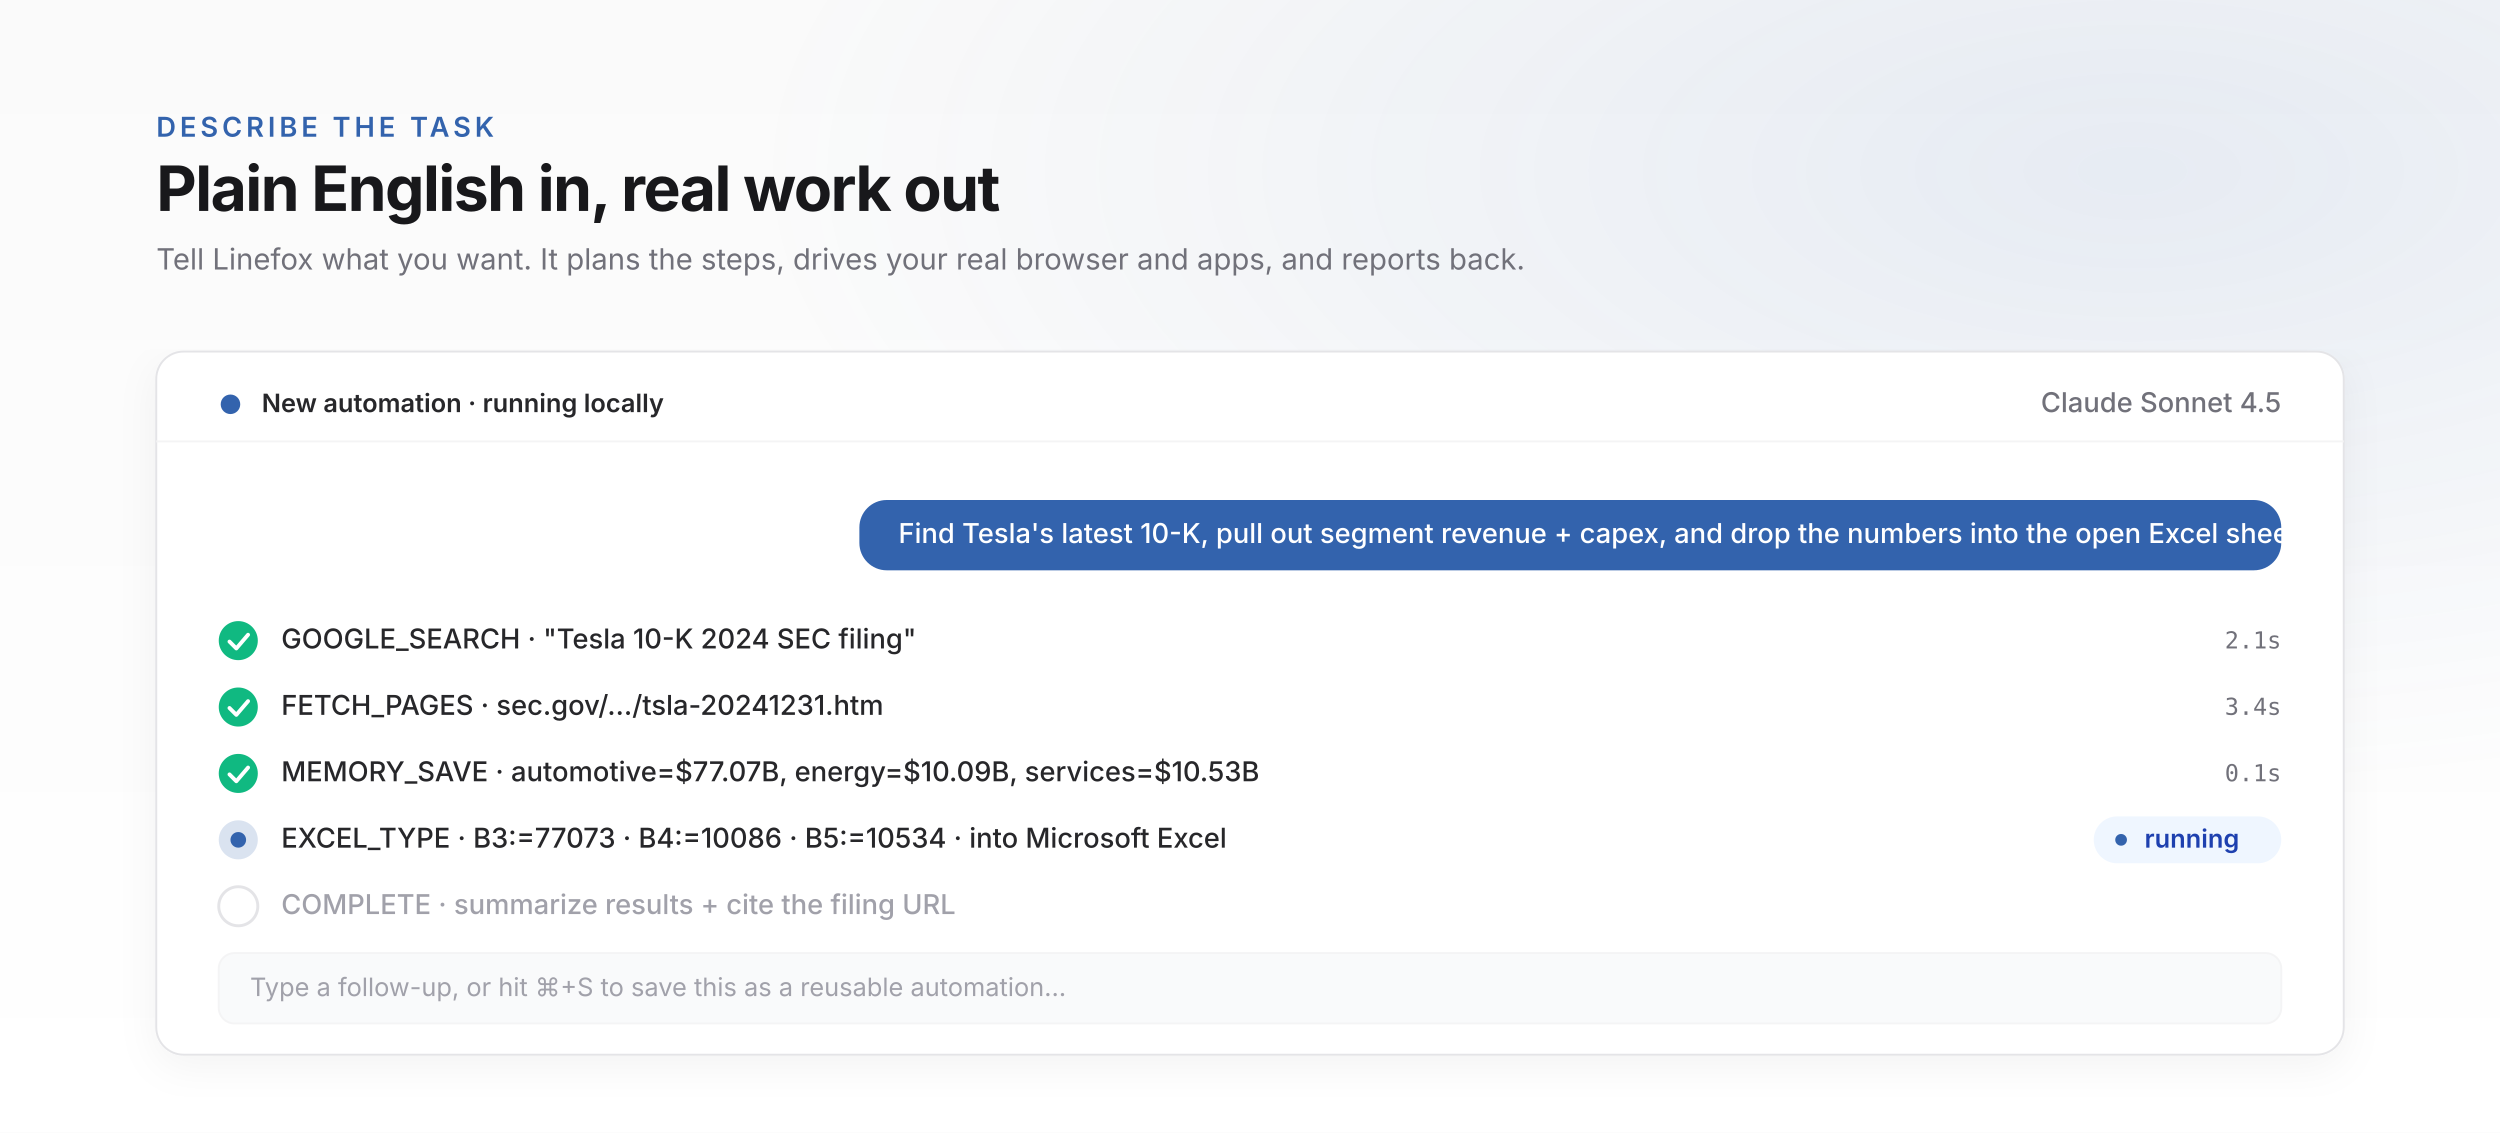
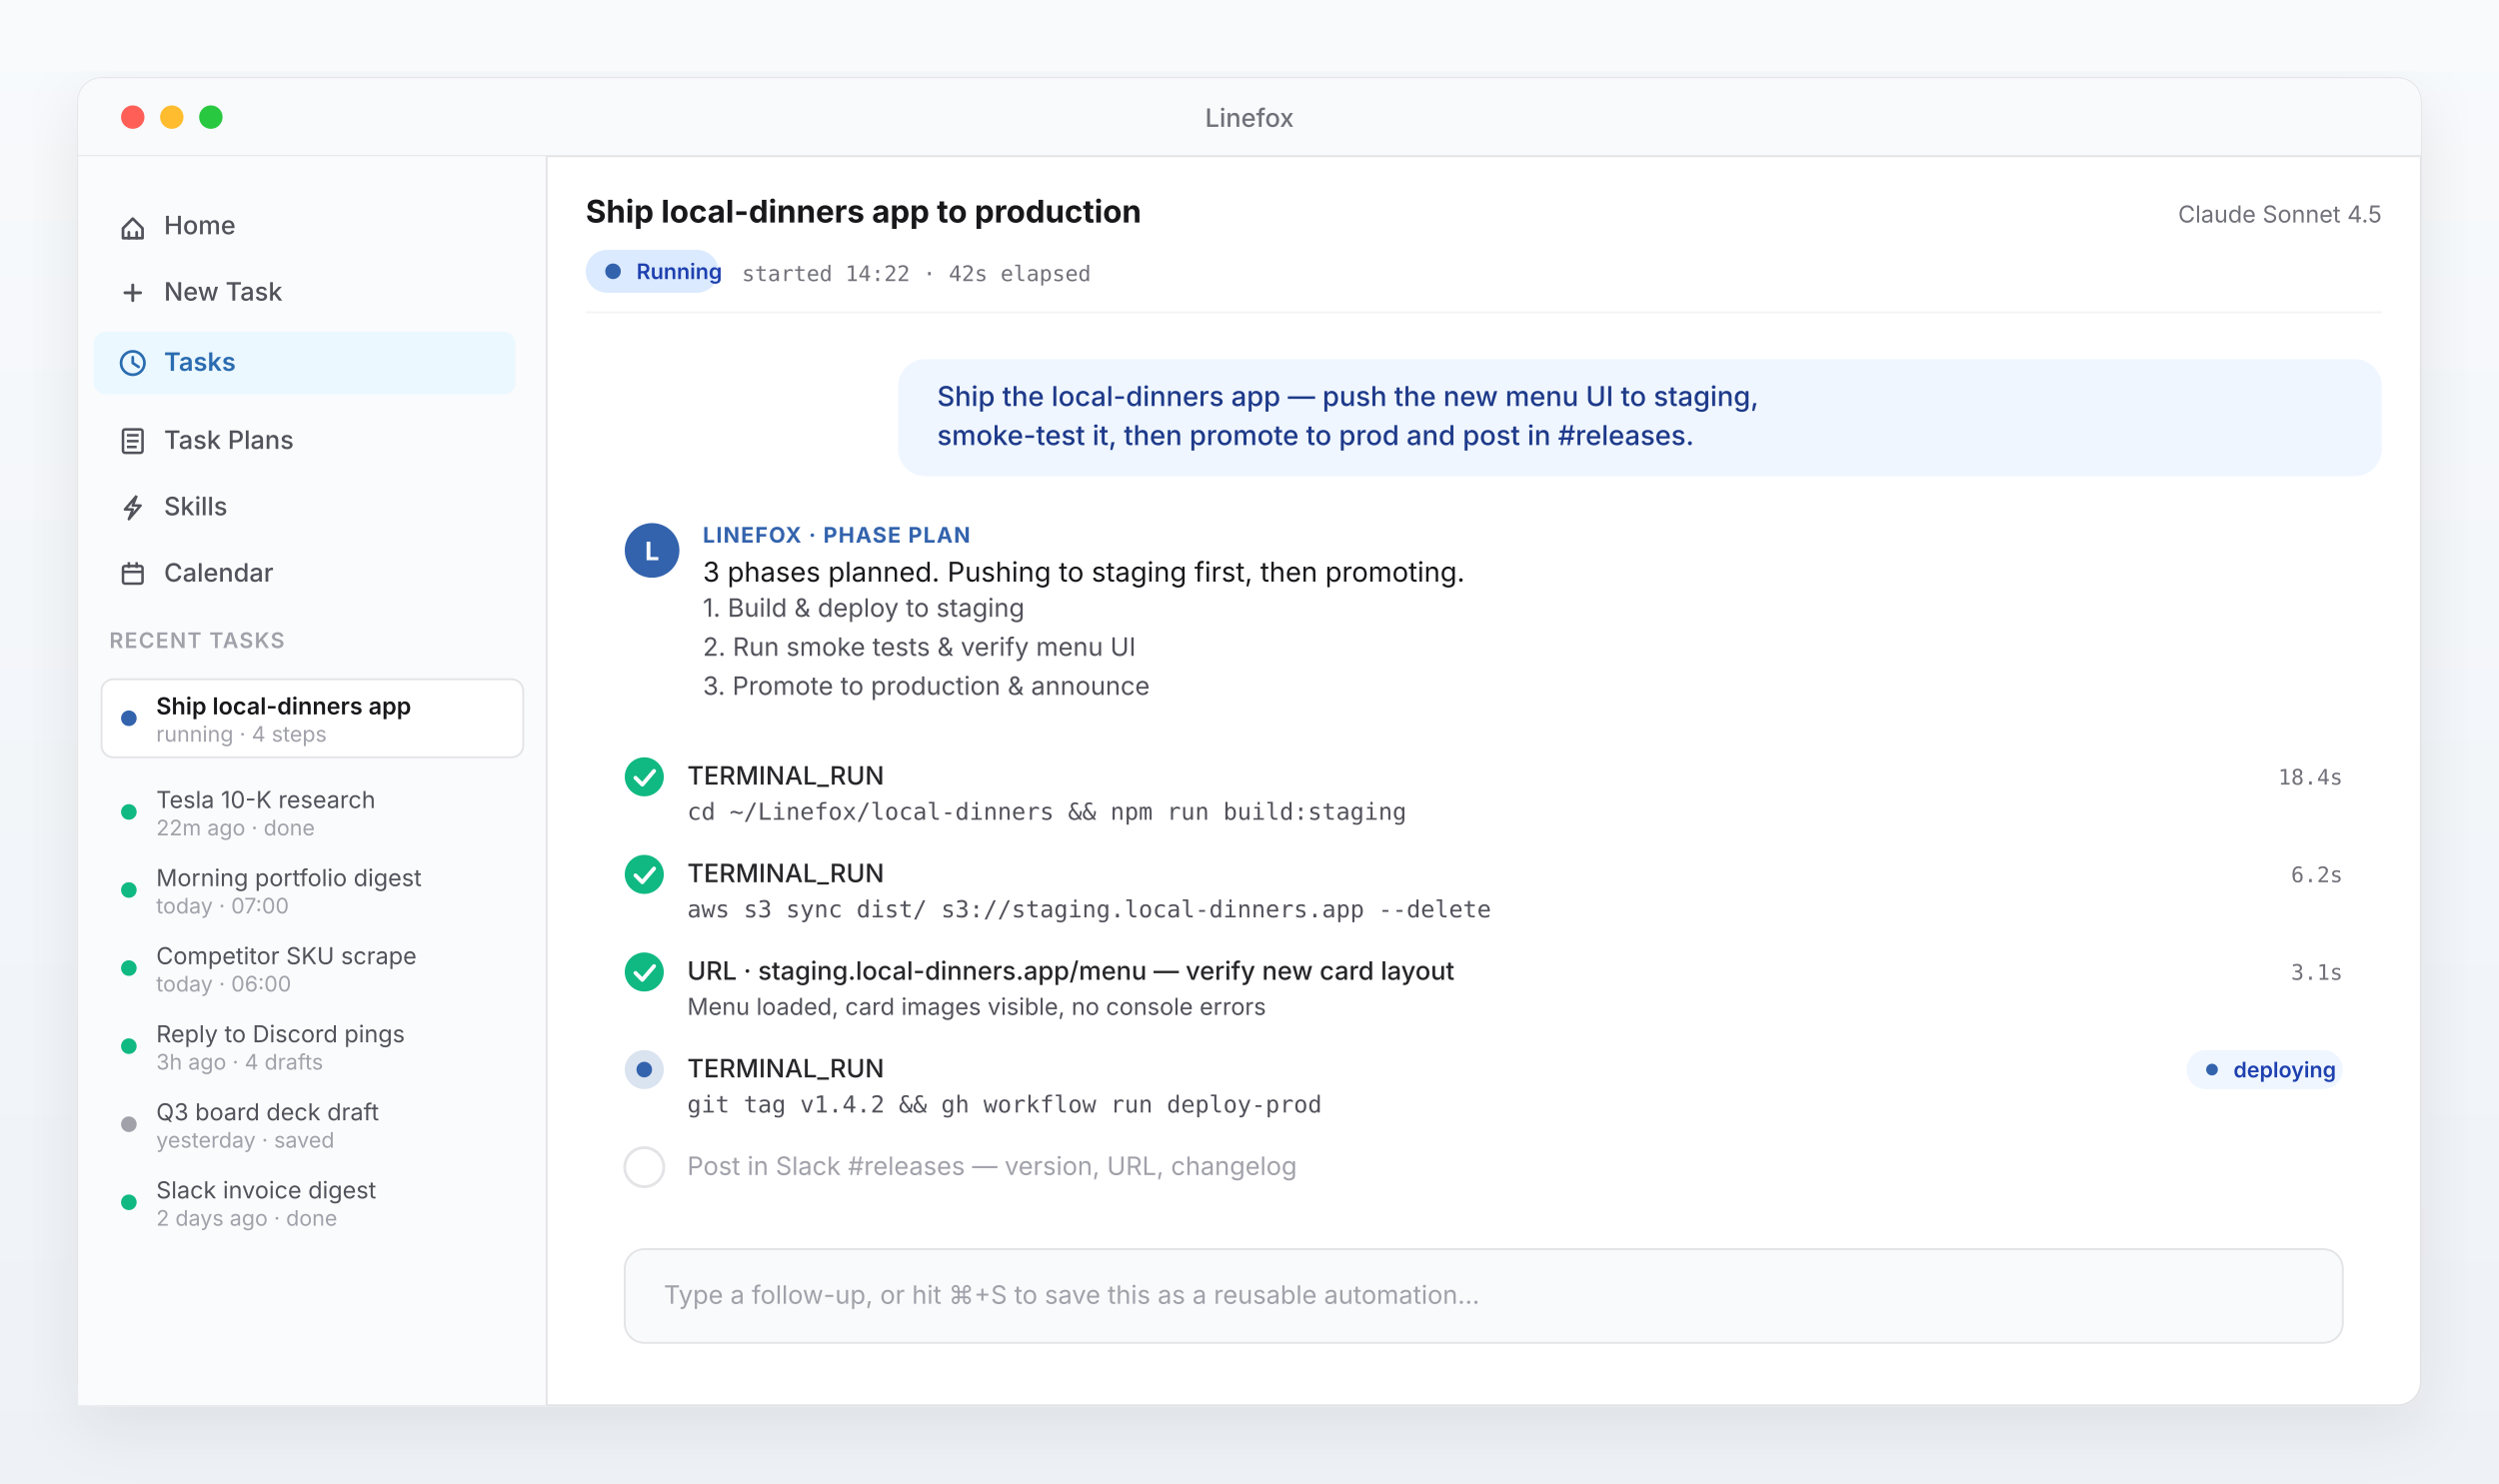
- <svg xmlns="http://www.w3.org/2000/svg" viewBox="0 0 1280 580" role="img" aria-label="Describe any task — Linefox plans the steps and runs them across your apps">
+ <svg xmlns="http://www.w3.org/2000/svg" viewBox="0 0 1280 760" role="img" aria-label="Linefox running a deploy task in the chat view">
  <defs>
    <linearGradient id="bg-tc" x1="0" y1="0" x2="0" y2="1">
-       <stop offset="0%" stop-color="#FAFAFA" />
-       <stop offset="100%" stop-color="#FFFFFF" />
+       <stop offset="0%" stop-color="#F8FAFC" />
+       <stop offset="100%" stop-color="#EEF2F7" />
    </linearGradient>
-     <radialGradient id="blueGlow-tc" cx="85%" cy="15%" r="55%">
-       <stop offset="0%" stop-color="#3363AD" stop-opacity="0.10" />
-       <stop offset="100%" stop-color="#3363AD" stop-opacity="0" />
-     </radialGradient>
    <filter id="cardShadow-tc" x="-2%" y="-2%" width="104%" height="108%">
-       <feDropShadow dx="0" dy="6" stdDeviation="10" flood-color="#000000" flood-opacity="0.05" />
+       <feDropShadow dx="0" dy="10" stdDeviation="16" flood-color="#0F172A" flood-opacity="0.08" />
    </filter>
  </defs>
-   <rect width="1280" height="580" fill="url(#bg-tc)" />
-   <rect width="1280" height="580" fill="url(#blueGlow-tc)" />
-   <text x="80" y="70" font-family="-apple-system, BlinkMacSystemFont, 'Segoe UI', Inter, system-ui, sans-serif" font-size="14" font-weight="600" fill="#3363AD" letter-spacing="2">DESCRIBE THE TASK</text>
-   <text x="80" y="108" font-family="-apple-system, BlinkMacSystemFont, 'Segoe UI', Inter, system-ui, sans-serif" font-size="32" font-weight="700" fill="#18181B" letter-spacing="-0.8">Plain English in, real work out</text>
-   <text x="80" y="138" font-family="-apple-system, BlinkMacSystemFont, 'Segoe UI', Inter, system-ui, sans-serif" font-size="15" font-weight="400" fill="#71717A">Tell Linefox what you want. It plans the steps, drives your real browser and apps, and reports back.</text>
+   <rect width="1280" height="760" fill="url(#bg-tc)" />
  <g filter="url(#cardShadow-tc)">
-     <rect x="80" y="180" width="1120" height="360" rx="14" ry="14" fill="#FFFFFF" stroke="#E4E4E7" stroke-width="1" />
+     <rect x="40" y="40" width="1200" height="680" rx="12" fill="#FFFFFF" stroke="#E4E4E7" stroke-width="1" />
  </g>
-   <line x1="80" y1="226" x2="1200" y2="226" stroke="#F4F4F5" stroke-width="1" />
-   <g transform="translate(112, 207)">
-     <circle cx="6" cy="0" r="5" fill="#3363AD" />
-     <text x="22" y="4" font-family="-apple-system, BlinkMacSystemFont, 'Segoe UI', Inter, system-ui, sans-serif" font-size="13" font-weight="600" fill="#27272A">New automation · running locally</text>
-     <text x="1056" y="4" text-anchor="end" font-family="-apple-system, BlinkMacSystemFont, 'Segoe UI', Inter, system-ui, sans-serif" font-size="14" font-weight="500" fill="#71717A">Claude Sonnet 4.5</text>
+   <rect x="40" y="40" width="1200" height="40" rx="12" fill="#F8FAFC" />
+   <rect x="40" y="60" width="1200" height="20" fill="#F8FAFC" />
+   <circle cx="68" cy="60" r="6" fill="#FF5F57" />
+   <circle cx="88" cy="60" r="6" fill="#FEBC2E" />
+   <circle cx="108" cy="60" r="6" fill="#28C840" />
+   <text x="640" y="65" text-anchor="middle" font-family="-apple-system, BlinkMacSystemFont, 'Segoe UI', Inter, system-ui, sans-serif" font-size="13" font-weight="500" fill="#71717A">Linefox</text>
+   <line x1="40" y1="80" x2="1240" y2="80" stroke="#E4E4E7" stroke-width="1" />
+   <rect x="40" y="80" width="240" height="640" fill="#FAFBFC" />
+   <line x1="280" y1="80" x2="280" y2="720" stroke="#E4E4E7" stroke-width="1" />
+   <g transform="translate(56, 100)">
+     <g transform="translate(12, 16)" stroke="#52525B" stroke-width="1.4" fill="none" stroke-linejoin="round" stroke-linecap="round">
+       <polyline points="-5,1 0,-4 5,1 5,6 -5,6 -5,1" />
+       <line x1="-2" y1="6" x2="-2" y2="3" />
+       <line x1="2" y1="6" x2="2" y2="3" />
+     </g>
+     <text x="28" y="20" font-family="-apple-system, BlinkMacSystemFont, 'Segoe UI', Inter, system-ui, sans-serif" font-size="13" font-weight="500" fill="#52525B">Home</text>
  </g>
-   <g transform="translate(440, 256)">
-     <rect x="0" y="0" width="728" height="36" rx="14" fill="#3363AD" />
-     <text x="20" y="22" font-family="-apple-system, BlinkMacSystemFont, 'Segoe UI', Inter, system-ui, sans-serif" font-size="14" font-weight="500" fill="#FFFFFF">Find Tesla's latest 10-K, pull out segment revenue + capex, and drop the numbers into the open Excel sheet</text>
+   <g transform="translate(56, 134)">
+     <g transform="translate(12, 16)" stroke="#52525B" stroke-width="1.5" stroke-linecap="round">
+       <line x1="-4" y1="0" x2="4" y2="0" />
+       <line x1="0" y1="-4" x2="0" y2="4" />
+     </g>
+     <text x="28" y="20" font-family="-apple-system, BlinkMacSystemFont, 'Segoe UI', Inter, system-ui, sans-serif" font-size="13" font-weight="500" fill="#52525B">New Task</text>
  </g>
-   <g transform="translate(112, 318)">
+   <g transform="translate(48, 170)">
+     <rect x="0" y="0" width="216" height="32" rx="6" fill="#EBF8FF" />
+     <g transform="translate(20, 16)" stroke="#2B6CB0" stroke-width="1.4" fill="none" stroke-linecap="round" stroke-linejoin="round">
+       <circle cx="0" cy="0" r="6" />
+       <polyline points="0,-3 0,0 3,2" />
+     </g>
+     <text x="36" y="20" font-family="-apple-system, BlinkMacSystemFont, 'Segoe UI', Inter, system-ui, sans-serif" font-size="13" font-weight="600" fill="#2B6CB0">Tasks</text>
+   </g>
+   <g transform="translate(56, 210)">
+     <g transform="translate(12, 16)" stroke="#52525B" stroke-width="1.3" fill="none" stroke-linejoin="round">
+       <rect x="-5" y="-6" width="10" height="12" rx="1" />
+       <line x1="-3" y1="-3" x2="3" y2="-3" />
+       <line x1="-3" y1="0" x2="3" y2="0" />
+       <line x1="-3" y1="3" x2="2" y2="3" />
+     </g>
+     <text x="28" y="20" font-family="-apple-system, BlinkMacSystemFont, 'Segoe UI', Inter, system-ui, sans-serif" font-size="13" font-weight="500" fill="#52525B">Task Plans</text>
+   </g>
+   <g transform="translate(56, 244)">
+     <g transform="translate(12, 16)" stroke="#52525B" stroke-width="1.3" fill="none" stroke-linejoin="round">
+       <polyline points="2,-6 -4,1 0,1 -2,6 4,-1 0,-1 2,-6" />
+     </g>
+     <text x="28" y="20" font-family="-apple-system, BlinkMacSystemFont, 'Segoe UI', Inter, system-ui, sans-serif" font-size="13" font-weight="500" fill="#52525B">Skills</text>
+   </g>
+   <g transform="translate(56, 278)">
+     <g transform="translate(12, 16)" stroke="#52525B" stroke-width="1.3" fill="none" stroke-linejoin="round">
+       <rect x="-5" y="-4" width="10" height="9" rx="1" />
+       <line x1="-5" y1="-1" x2="5" y2="-1" />
+       <line x1="-2" y1="-6" x2="-2" y2="-3" />
+       <line x1="2" y1="-6" x2="2" y2="-3" />
+     </g>
+     <text x="28" y="20" font-family="-apple-system, BlinkMacSystemFont, 'Segoe UI', Inter, system-ui, sans-serif" font-size="13" font-weight="500" fill="#52525B">Calendar</text>
+   </g>
+   <g transform="translate(56, 332)">
+     <text x="0" y="0" font-family="-apple-system, BlinkMacSystemFont, 'Segoe UI', Inter, system-ui, sans-serif" font-size="11" font-weight="600" letter-spacing="0.6" fill="#A1A1AA">RECENT TASKS</text>
+     <g transform="translate(-4, 16)">
+       <rect x="0" y="0" width="216" height="40" rx="6" fill="#FFFFFF" stroke="#E4E4E7" stroke-width="1" />
+       <circle cx="14" cy="20" r="4" fill="#3363AD">
+         <animate attributeName="opacity" values="1;0.3;1" dur="1.1s" repeatCount="indefinite" />
+       </circle>
+       <text x="28" y="18" font-family="-apple-system, BlinkMacSystemFont, 'Segoe UI', Inter, system-ui, sans-serif" font-size="12" font-weight="600" fill="#18181B">Ship local-dinners app</text>
+       <text x="28" y="32" font-family="-apple-system, BlinkMacSystemFont, 'Segoe UI', Inter, system-ui, sans-serif" font-size="11" fill="#A1A1AA">running · 4 steps</text>
+     </g>
+     <g transform="translate(-4, 64)">
+       <circle cx="14" cy="20" r="4" fill="#10B981" />
+       <text x="28" y="18" font-family="-apple-system, BlinkMacSystemFont, 'Segoe UI', Inter, system-ui, sans-serif" font-size="12" fill="#52525B">Tesla 10-K research</text>
+       <text x="28" y="32" font-family="-apple-system, BlinkMacSystemFont, 'Segoe UI', Inter, system-ui, sans-serif" font-size="11" fill="#A1A1AA">22m ago · done</text>
+     </g>
+     <g transform="translate(-4, 104)">
+       <circle cx="14" cy="20" r="4" fill="#10B981" />
+       <text x="28" y="18" font-family="-apple-system, BlinkMacSystemFont, 'Segoe UI', Inter, system-ui, sans-serif" font-size="12" fill="#52525B">Morning portfolio digest</text>
+       <text x="28" y="32" font-family="-apple-system, BlinkMacSystemFont, 'Segoe UI', Inter, system-ui, sans-serif" font-size="11" fill="#A1A1AA">today · 07:00</text>
+     </g>
+     <g transform="translate(-4, 144)">
+       <circle cx="14" cy="20" r="4" fill="#10B981" />
+       <text x="28" y="18" font-family="-apple-system, BlinkMacSystemFont, 'Segoe UI', Inter, system-ui, sans-serif" font-size="12" fill="#52525B">Competitor SKU scrape</text>
+       <text x="28" y="32" font-family="-apple-system, BlinkMacSystemFont, 'Segoe UI', Inter, system-ui, sans-serif" font-size="11" fill="#A1A1AA">today · 06:00</text>
+     </g>
+     <g transform="translate(-4, 184)">
+       <circle cx="14" cy="20" r="4" fill="#10B981" />
+       <text x="28" y="18" font-family="-apple-system, BlinkMacSystemFont, 'Segoe UI', Inter, system-ui, sans-serif" font-size="12" fill="#52525B">Reply to Discord pings</text>
+       <text x="28" y="32" font-family="-apple-system, BlinkMacSystemFont, 'Segoe UI', Inter, system-ui, sans-serif" font-size="11" fill="#A1A1AA">3h ago · 4 drafts</text>
+     </g>
+     <g transform="translate(-4, 224)">
+       <circle cx="14" cy="20" r="4" fill="#A1A1AA" />
+       <text x="28" y="18" font-family="-apple-system, BlinkMacSystemFont, 'Segoe UI', Inter, system-ui, sans-serif" font-size="12" fill="#52525B">Q3 board deck draft</text>
+       <text x="28" y="32" font-family="-apple-system, BlinkMacSystemFont, 'Segoe UI', Inter, system-ui, sans-serif" font-size="11" fill="#A1A1AA">yesterday · saved</text>
+     </g>
+     <g transform="translate(-4, 264)">
+       <circle cx="14" cy="20" r="4" fill="#10B981" />
+       <text x="28" y="18" font-family="-apple-system, BlinkMacSystemFont, 'Segoe UI', Inter, system-ui, sans-serif" font-size="12" fill="#52525B">Slack invoice digest</text>
+       <text x="28" y="32" font-family="-apple-system, BlinkMacSystemFont, 'Segoe UI', Inter, system-ui, sans-serif" font-size="11" fill="#A1A1AA">2 days ago · done</text>
+     </g>
+   </g>
+   <g transform="translate(300, 100)">
+     <text x="0" y="14" font-family="-apple-system, BlinkMacSystemFont, 'Segoe UI', Inter, system-ui, sans-serif" font-size="16" font-weight="700" fill="#18181B">Ship local-dinners app to production</text>
+     <g transform="translate(0, 28)">
+       <rect x="0" y="0" width="68" height="22" rx="11" fill="#DBEAFE" />
+       <circle cx="14" cy="11" r="4" fill="#3363AD">
+         <animate attributeName="opacity" values="1;0.3;1" dur="1.1s" repeatCount="indefinite" />
+       </circle>
+       <text x="26" y="15" font-family="-apple-system, BlinkMacSystemFont, 'Segoe UI', Inter, system-ui, sans-serif" font-size="11" font-weight="600" fill="#1E40AF">Running</text>
+     </g>
+     <text x="80" y="44" font-family="ui-monospace, SFMono-Regular, Menlo, monospace" font-size="11" fill="#71717A">started 14:22 · 42s elapsed</text>
+     <text x="920" y="14" text-anchor="end" font-family="-apple-system, BlinkMacSystemFont, 'Segoe UI', Inter, system-ui, sans-serif" font-size="12" fill="#71717A">Claude Sonnet 4.5</text>
+   </g>
+   <line x1="300" y1="160" x2="1220" y2="160" stroke="#F4F4F5" stroke-width="1" />
+   <g transform="translate(460, 184)">
+     <rect x="0" y="0" width="760" height="60" rx="14" fill="#EFF6FF" />
+     <text x="20" y="24" font-family="-apple-system, BlinkMacSystemFont, 'Segoe UI', Inter, system-ui, sans-serif" font-size="14" font-weight="500" fill="#1E3A8A">Ship the local-dinners app — push the new menu UI to staging,</text>
+     <text x="20" y="44" font-family="-apple-system, BlinkMacSystemFont, 'Segoe UI', Inter, system-ui, sans-serif" font-size="14" font-weight="500" fill="#1E3A8A">smoke-test it, then promote to prod and post in #releases.</text>
+   </g>
+   <g transform="translate(320, 268)">
+     <circle cx="14" cy="14" r="14" fill="#3363AD" />
+     <text x="14" y="19" text-anchor="middle" font-family="-apple-system, BlinkMacSystemFont, 'Segoe UI', Inter, system-ui, sans-serif" font-size="13" font-weight="700" fill="#FFFFFF">L</text>
+     <text x="40" y="10" font-family="-apple-system, BlinkMacSystemFont, 'Segoe UI', Inter, system-ui, sans-serif" font-size="11" font-weight="700" fill="#3363AD" letter-spacing="0.6">LINEFOX · PHASE PLAN</text>
+     <text x="40" y="30" font-family="-apple-system, BlinkMacSystemFont, 'Segoe UI', Inter, system-ui, sans-serif" font-size="14" fill="#18181B">3 phases planned. Pushing to staging first, then promoting.</text>
+     <g transform="translate(40, 48)">
+       <text x="0" y="0" font-family="-apple-system, BlinkMacSystemFont, 'Segoe UI', Inter, system-ui, sans-serif" font-size="13" fill="#52525B">1. Build &amp; deploy to staging</text>
+       <text x="0" y="20" font-family="-apple-system, BlinkMacSystemFont, 'Segoe UI', Inter, system-ui, sans-serif" font-size="13" fill="#52525B">2. Run smoke tests &amp; verify menu UI</text>
+       <text x="0" y="40" font-family="-apple-system, BlinkMacSystemFont, 'Segoe UI', Inter, system-ui, sans-serif" font-size="13" fill="#52525B">3. Promote to production &amp; announce</text>
+     </g>
+   </g>
+   <g transform="translate(320, 388)">
    <circle cx="10" cy="10" r="10" fill="#10B981" />
    <polyline points="5.5,10.5 9,14 15,7" fill="none" stroke="#FFFFFF" stroke-width="2" stroke-linecap="round" stroke-linejoin="round" />
-     <text x="32" y="14" font-family="-apple-system, BlinkMacSystemFont, 'Segoe UI', Inter, system-ui, sans-serif" font-size="14" font-weight="500" fill="#27272A">GOOGLE_SEARCH · "Tesla 10-K 2024 SEC filing"</text>
-     <text x="1056" y="14" text-anchor="end" font-family="ui-monospace, SFMono-Regular, Menlo, Consolas, monospace" font-size="12" fill="#71717A">2.1s</text>
-     <circle cx="10" cy="44" r="10" fill="#10B981" />
-     <polyline points="5.5,44.5 9,48 15,41" fill="none" stroke="#FFFFFF" stroke-width="2" stroke-linecap="round" stroke-linejoin="round" />
-     <text x="32" y="48" font-family="-apple-system, BlinkMacSystemFont, 'Segoe UI', Inter, system-ui, sans-serif" font-size="14" font-weight="500" fill="#27272A">FETCH_PAGES · sec.gov/.../tsla-20241231.htm</text>
-     <text x="1056" y="48" text-anchor="end" font-family="ui-monospace, SFMono-Regular, Menlo, Consolas, monospace" font-size="12" fill="#71717A">3.4s</text>
-     <circle cx="10" cy="78" r="10" fill="#10B981" />
-     <polyline points="5.5,78.5 9,82 15,75" fill="none" stroke="#FFFFFF" stroke-width="2" stroke-linecap="round" stroke-linejoin="round" />
-     <text x="32" y="82" font-family="-apple-system, BlinkMacSystemFont, 'Segoe UI', Inter, system-ui, sans-serif" font-size="14" font-weight="500" fill="#27272A">MEMORY_SAVE · automotive=$77.07B, energy=$10.09B, services=$10.53B</text>
-     <text x="1056" y="82" text-anchor="end" font-family="ui-monospace, SFMono-Regular, Menlo, Consolas, monospace" font-size="12" fill="#71717A">0.1s</text>
-     <circle cx="10" cy="112" r="10" fill="#3363AD" opacity="0.18" />
-     <circle cx="10" cy="112" r="4" fill="#3363AD">
-       <animate attributeName="opacity" values="1;0.3;1" dur="1.2s" repeatCount="indefinite" />
+     <text x="32" y="14" font-family="-apple-system, BlinkMacSystemFont, 'Segoe UI', Inter, system-ui, sans-serif" font-size="13" font-weight="500" fill="#27272A">TERMINAL_RUN</text>
+     <text x="32" y="32" font-family="ui-monospace, SFMono-Regular, Menlo, monospace" font-size="12" fill="#52525B">cd ~/Linefox/local-dinners &amp;&amp; npm run build:staging</text>
+     <text x="880" y="14" text-anchor="end" font-family="ui-monospace, SFMono-Regular, Menlo, monospace" font-size="11" fill="#71717A">18.4s</text>
+   </g>
+   <g transform="translate(320, 438)">
+     <circle cx="10" cy="10" r="10" fill="#10B981" />
+     <polyline points="5.5,10.5 9,14 15,7" fill="none" stroke="#FFFFFF" stroke-width="2" stroke-linecap="round" stroke-linejoin="round" />
+     <text x="32" y="14" font-family="-apple-system, BlinkMacSystemFont, 'Segoe UI', Inter, system-ui, sans-serif" font-size="13" font-weight="500" fill="#27272A">TERMINAL_RUN</text>
+     <text x="32" y="32" font-family="ui-monospace, SFMono-Regular, Menlo, monospace" font-size="12" fill="#52525B">aws s3 sync dist/ s3://staging.local-dinners.app --delete</text>
+     <text x="880" y="14" text-anchor="end" font-family="ui-monospace, SFMono-Regular, Menlo, monospace" font-size="11" fill="#71717A">6.2s</text>
+   </g>
+   <g transform="translate(320, 488)">
+     <circle cx="10" cy="10" r="10" fill="#10B981" />
+     <polyline points="5.5,10.5 9,14 15,7" fill="none" stroke="#FFFFFF" stroke-width="2" stroke-linecap="round" stroke-linejoin="round" />
+     <text x="32" y="14" font-family="-apple-system, BlinkMacSystemFont, 'Segoe UI', Inter, system-ui, sans-serif" font-size="13" font-weight="500" fill="#27272A">URL · staging.local-dinners.app/menu — verify new card layout</text>
+     <text x="32" y="32" font-family="-apple-system, BlinkMacSystemFont, 'Segoe UI', Inter, system-ui, sans-serif" font-size="12" fill="#52525B">Menu loaded, card images visible, no console errors</text>
+     <text x="880" y="14" text-anchor="end" font-family="ui-monospace, SFMono-Regular, Menlo, monospace" font-size="11" fill="#71717A">3.1s</text>
+   </g>
+   <g transform="translate(320, 538)">
+     <circle cx="10" cy="10" r="10" fill="#3363AD" opacity="0.18" />
+     <circle cx="10" cy="10" r="4" fill="#3363AD">
+       <animate attributeName="opacity" values="1;0.3;1" dur="1.1s" repeatCount="indefinite" />
    </circle>
-     <text x="32" y="116" font-family="-apple-system, BlinkMacSystemFont, 'Segoe UI', Inter, system-ui, sans-serif" font-size="14" font-weight="500" fill="#27272A">EXCEL_TYPE · B3:=77073 · B4:=10086 · B5:=10534 · into Microsoft Excel</text>
-     <g transform="translate(960, 100)">
-       <rect x="0" y="0" width="96" height="24" rx="12" fill="#EFF6FF" />
-       <circle cx="14" cy="12" r="3" fill="#3363AD">
+     <text x="32" y="14" font-family="-apple-system, BlinkMacSystemFont, 'Segoe UI', Inter, system-ui, sans-serif" font-size="13" font-weight="500" fill="#27272A">TERMINAL_RUN</text>
+     <text x="32" y="32" font-family="ui-monospace, SFMono-Regular, Menlo, monospace" font-size="12" fill="#52525B">git tag v1.4.2 &amp;&amp; gh workflow run deploy-prod</text>
+     <g transform="translate(800, 0)">
+       <rect x="0" y="0" width="80" height="20" rx="10" fill="#EFF6FF" />
+       <circle cx="13" cy="10" r="3" fill="#3363AD">
        <animate attributeName="opacity" values="1;0.3;1" dur="0.9s" repeatCount="indefinite" />
      </circle>
-       <text x="26" y="16" font-family="-apple-system, BlinkMacSystemFont, 'Segoe UI', Inter, system-ui, sans-serif" font-size="13" font-weight="600" fill="#1E40AF">running</text>
+       <text x="24" y="14" font-family="-apple-system, BlinkMacSystemFont, 'Segoe UI', Inter, system-ui, sans-serif" font-size="11" font-weight="600" fill="#1E40AF">deploying</text>
    </g>
-     <circle cx="10" cy="146" r="10" fill="#FFFFFF" stroke="#E4E4E7" stroke-width="1.5" />
-     <text x="32" y="150" font-family="-apple-system, BlinkMacSystemFont, 'Segoe UI', Inter, system-ui, sans-serif" font-size="14" font-weight="500" fill="#A1A1AA">COMPLETE · summarize results + cite the filing URL</text>
  </g>
-   <rect x="112" y="488" width="1056" height="36" rx="8" fill="#F9FAFB" stroke="#F4F4F5" stroke-width="1" />
-   <text x="128" y="510" font-family="-apple-system, BlinkMacSystemFont, 'Segoe UI', Inter, system-ui, sans-serif" font-size="13" fill="#A1A1AA">Type a follow-up, or hit ⌘+S to save this as a reusable automation…</text>
+   <g transform="translate(320, 588)">
+     <circle cx="10" cy="10" r="10" fill="#FFFFFF" stroke="#E4E4E7" stroke-width="1.5" />
+     <text x="32" y="14" font-family="-apple-system, BlinkMacSystemFont, 'Segoe UI', Inter, system-ui, sans-serif" font-size="13" fill="#A1A1AA">Post in Slack #releases — version, URL, changelog</text>
+   </g>
+   <rect x="320" y="640" width="880" height="48" rx="10" fill="#F9FAFB" stroke="#E4E4E7" stroke-width="1" />
+   <text x="340" y="668" font-family="-apple-system, BlinkMacSystemFont, 'Segoe UI', Inter, system-ui, sans-serif" font-size="13" fill="#A1A1AA">Type a follow-up, or hit ⌘+S to save this as a reusable automation…</text>
</svg>
